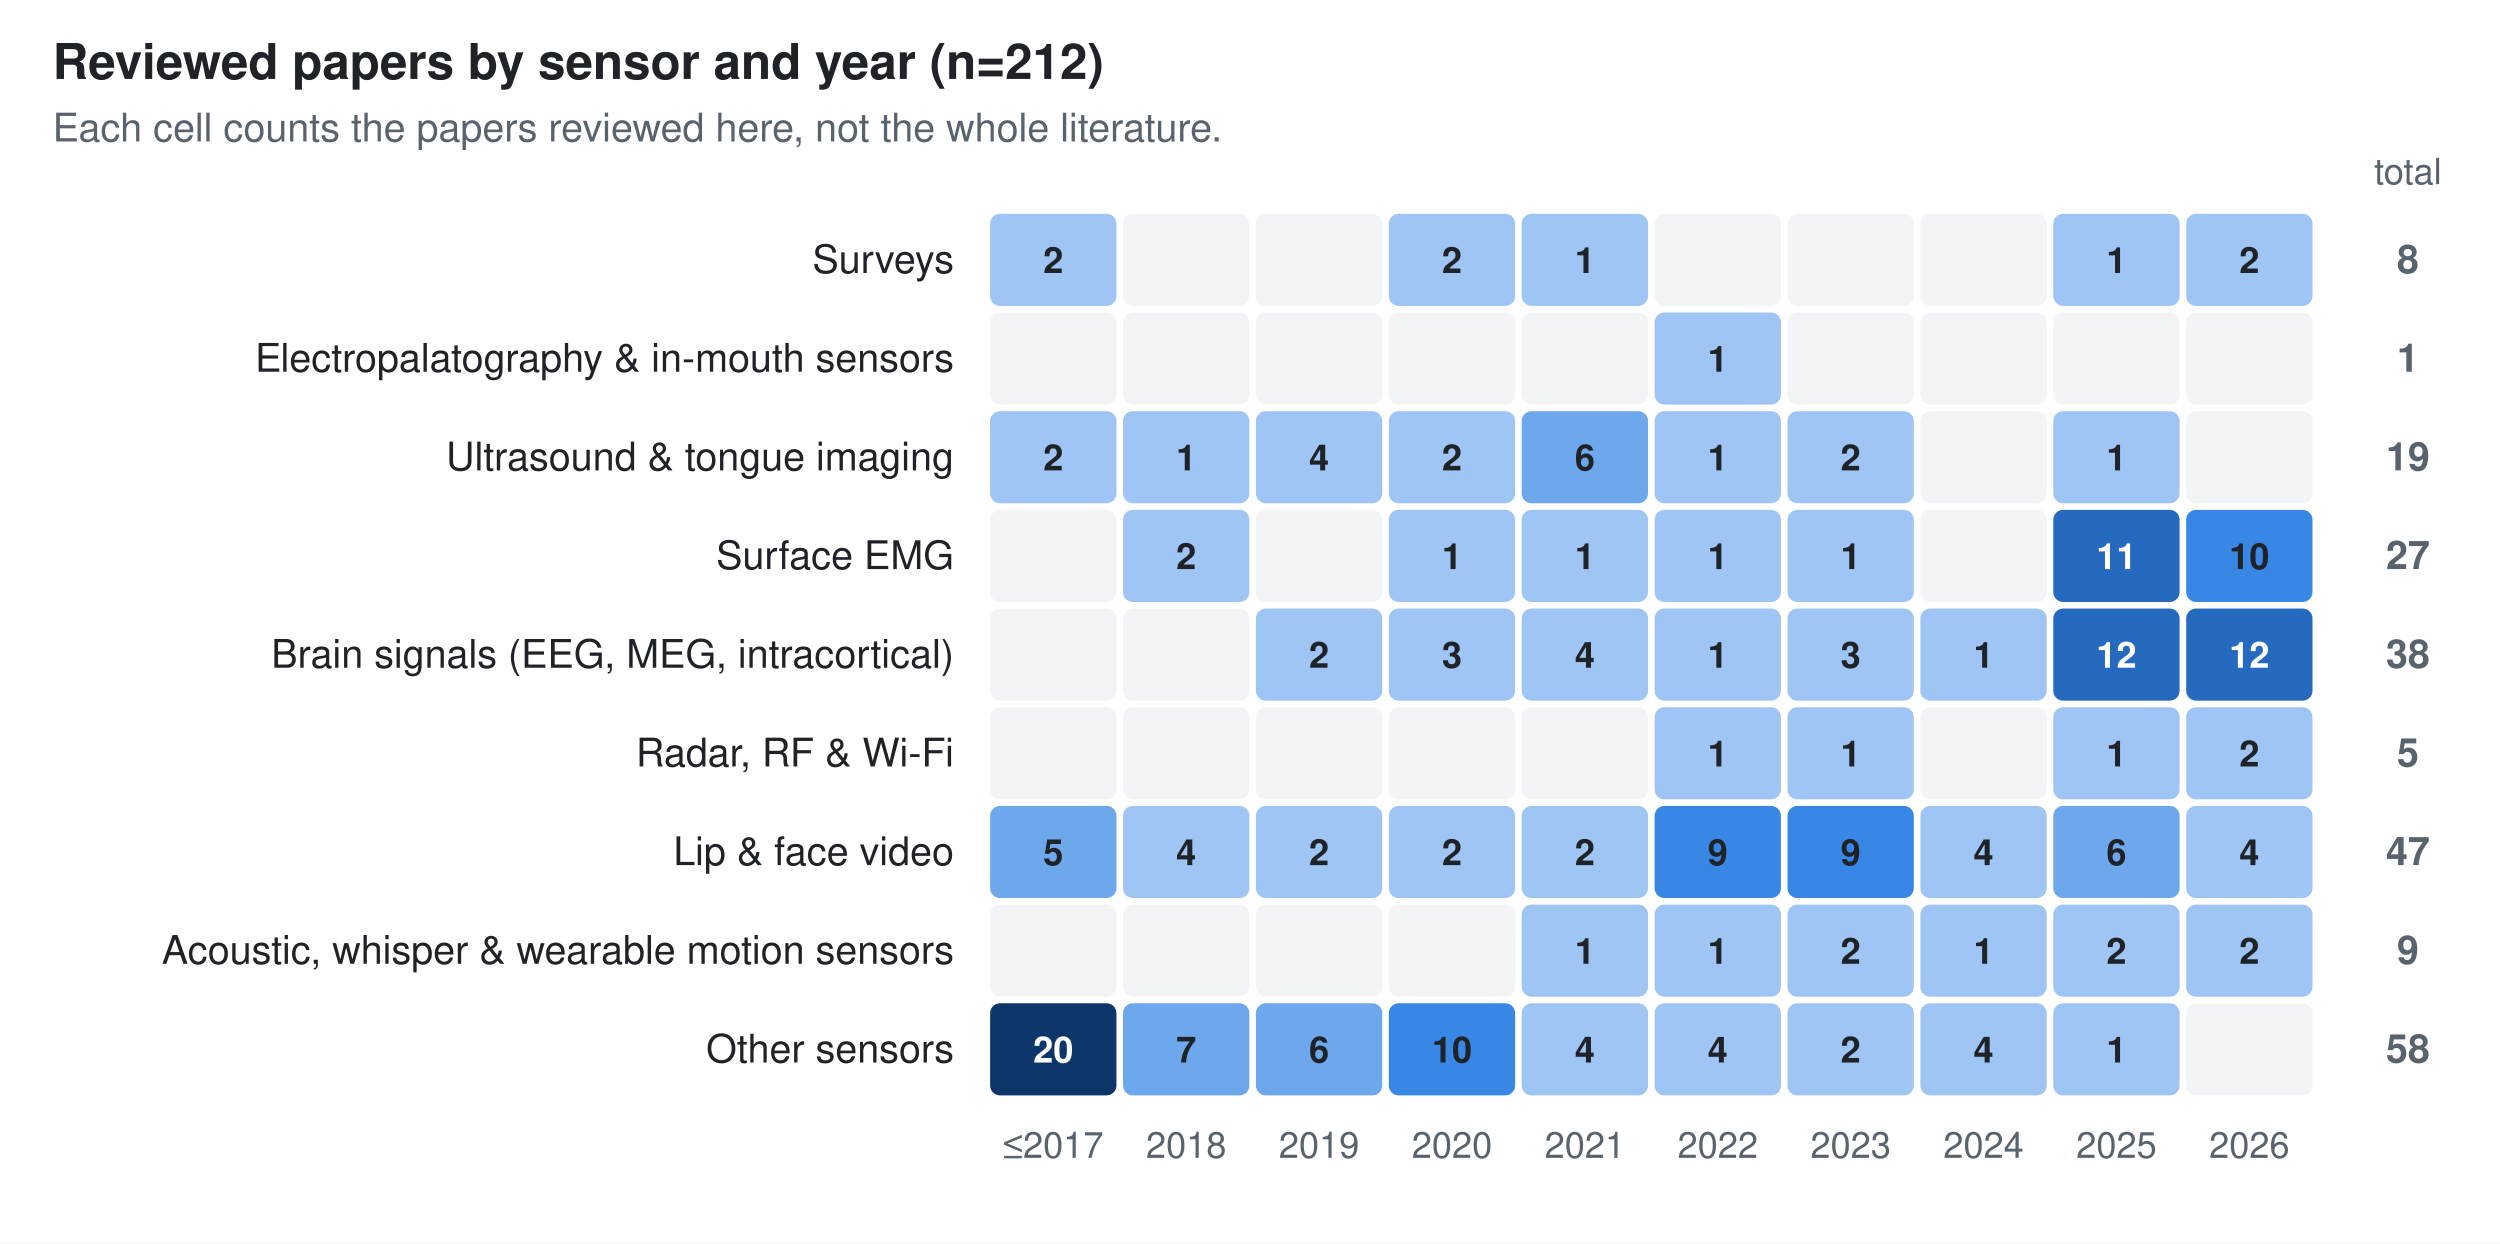
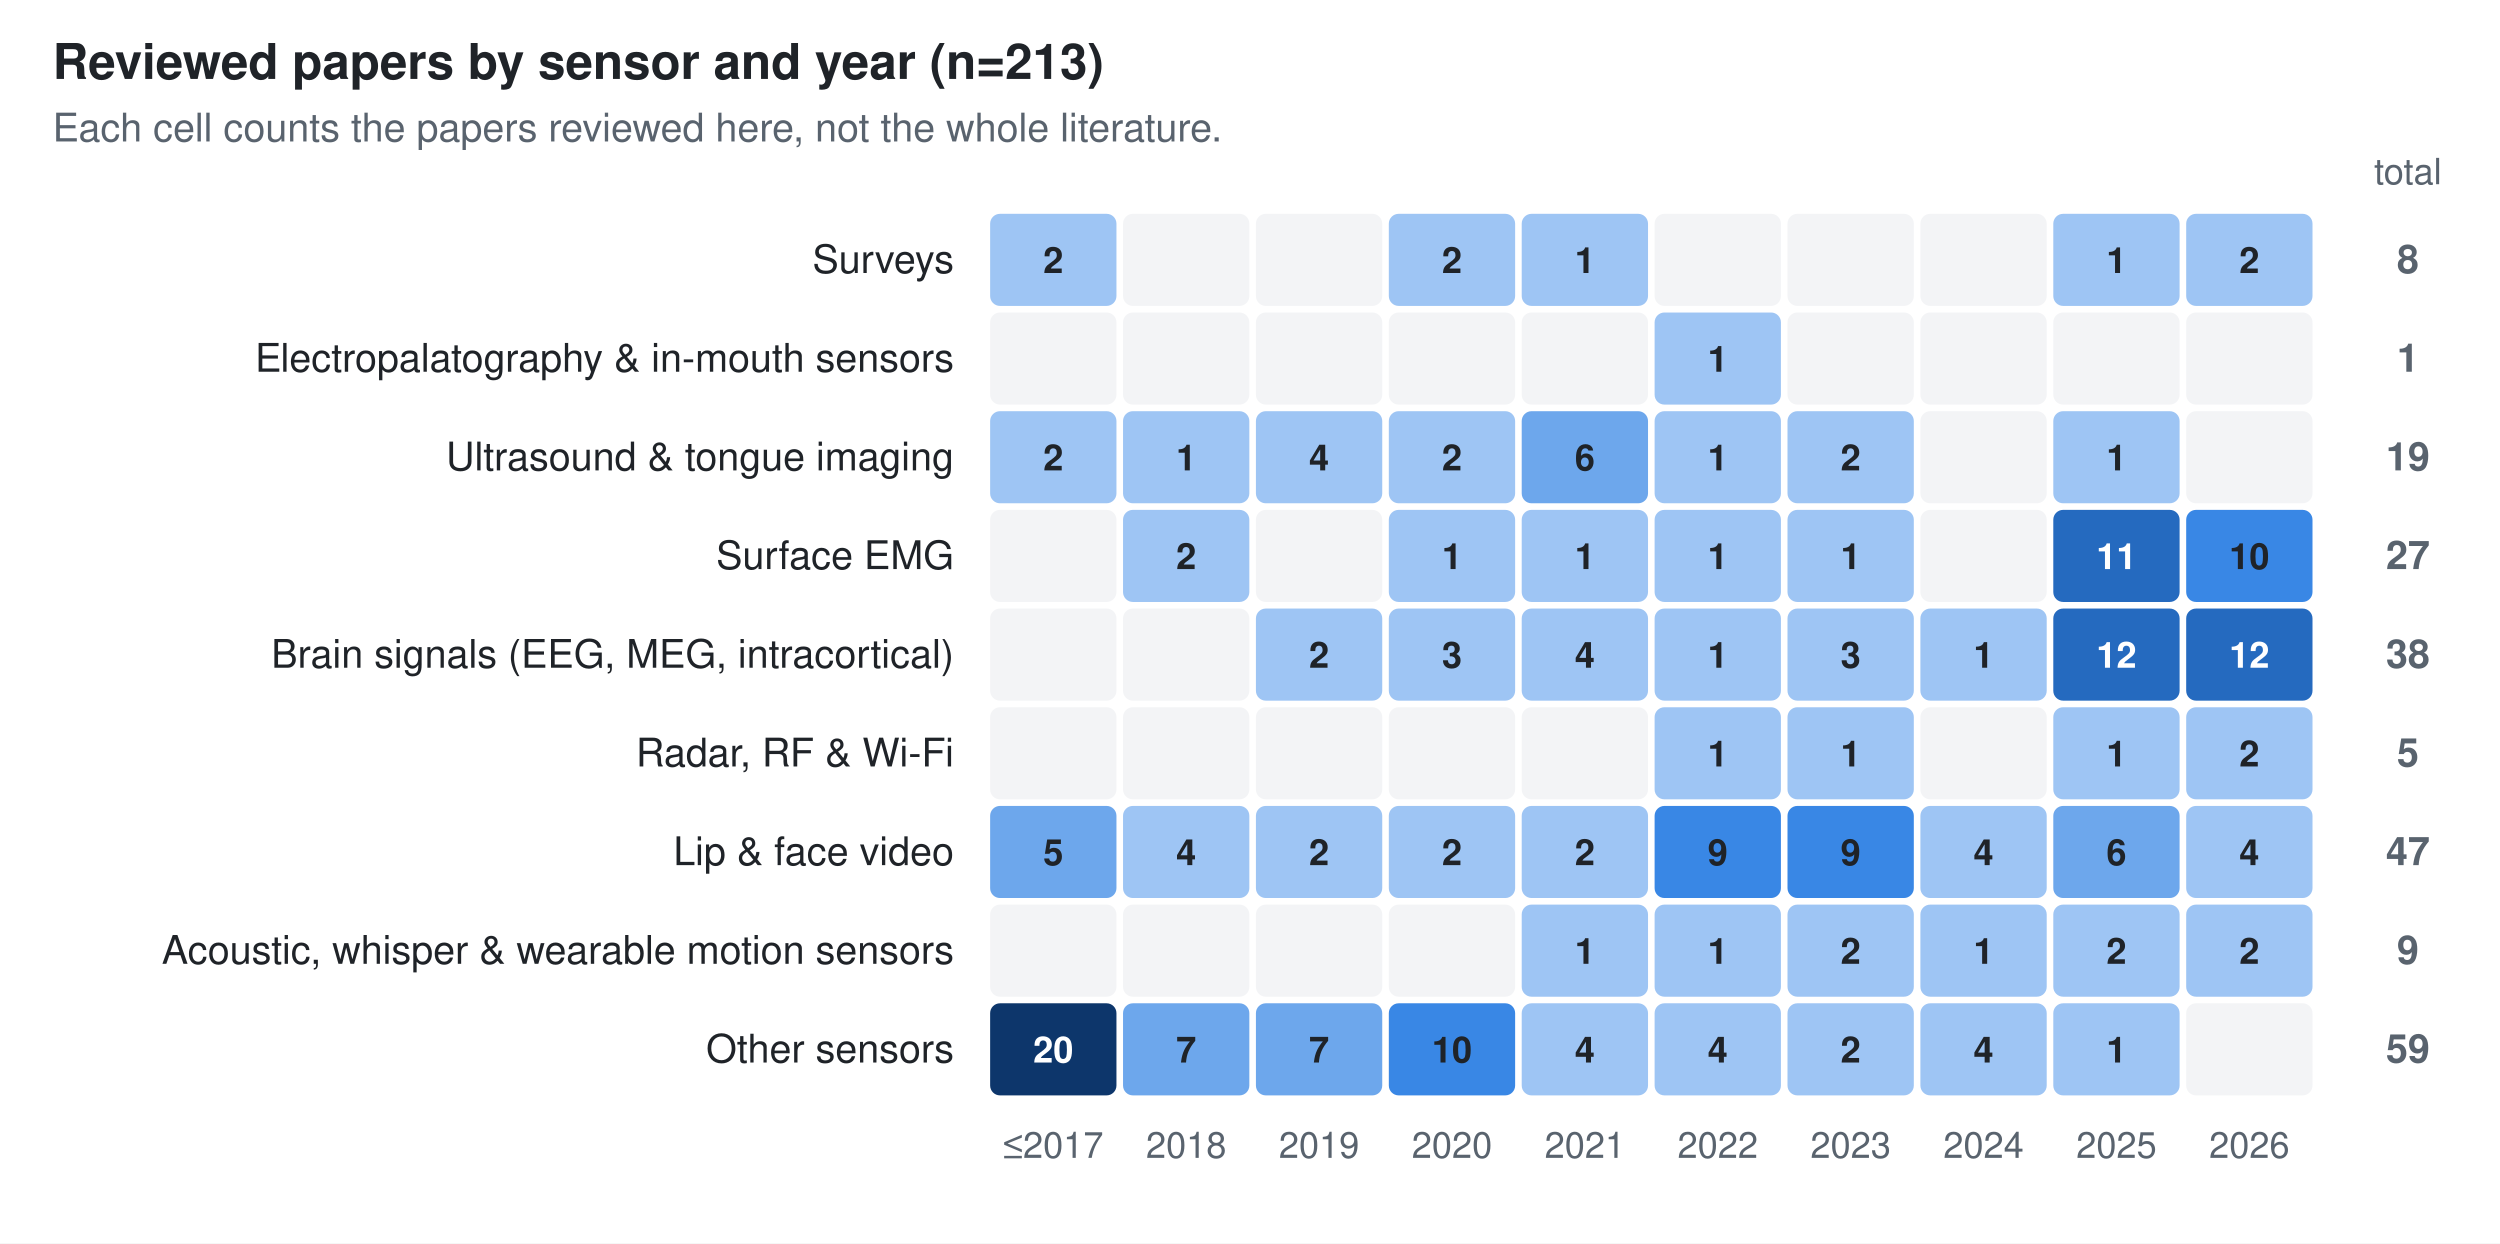
- <svg xmlns="http://www.w3.org/2000/svg" width="760" height="378" viewBox="0 0 760 378" font-family="-apple-system, BlinkMacSystemFont, 'Segoe UI', Helvetica, Arial, sans-serif" role="img" aria-label="Reviewed papers by sensor and year (n=212)">
+ <svg xmlns="http://www.w3.org/2000/svg" width="760" height="378" viewBox="0 0 760 378" font-family="-apple-system, BlinkMacSystemFont, 'Segoe UI', Helvetica, Arial, sans-serif" role="img" aria-label="Reviewed papers by sensor and year (n=213)">
  <rect width="760" height="378" fill="#ffffff" />
-   <text x="16.0" y="24.0" font-size="15" fill="#1f2328" text-anchor="start" font-weight="600">Reviewed papers by sensor and year (n=212)</text>
+   <text x="16.0" y="24.0" font-size="15" fill="#1f2328" text-anchor="start" font-weight="600">Reviewed papers by sensor and year (n=213)</text>
  <text x="16.0" y="43.0" font-size="12" fill="#59636e" text-anchor="start">Each cell counts the papers reviewed here, not the whole literature.</text>
  <text x="320.2" y="352.0" font-size="11" fill="#59636e" text-anchor="middle">≤2017</text>
  <text x="360.6" y="352.0" font-size="11" fill="#59636e" text-anchor="middle">2018</text>
  <text x="401.0" y="352.0" font-size="11" fill="#59636e" text-anchor="middle">2019</text>
  <text x="441.4" y="352.0" font-size="11" fill="#59636e" text-anchor="middle">2020</text>
  <text x="481.8" y="352.0" font-size="11" fill="#59636e" text-anchor="middle">2021</text>
  <text x="522.2" y="352.0" font-size="11" fill="#59636e" text-anchor="middle">2022</text>
  <text x="562.6" y="352.0" font-size="11" fill="#59636e" text-anchor="middle">2023</text>
  <text x="603.0" y="352.0" font-size="11" fill="#59636e" text-anchor="middle">2024</text>
  <text x="643.4" y="352.0" font-size="11" fill="#59636e" text-anchor="middle">2025</text>
  <text x="683.8" y="352.0" font-size="11" fill="#59636e" text-anchor="middle">2026</text>
  <text x="732.0" y="56.0" font-size="11" fill="#59636e" text-anchor="middle">total</text>
  <text x="290.0" y="83.0" font-size="12" fill="#1f2328" text-anchor="end">Surveys</text>
  <rect x="301.0" y="65.0" width="38.4" height="28.0" rx="3" fill="#9ec5f4" />
  <text x="320.2" y="83.0" font-size="11" fill="#1f2328" text-anchor="middle" font-weight="600">2</text>
  <rect x="341.4" y="65.0" width="38.4" height="28.0" rx="3" fill="#f3f4f6" />
  <rect x="381.8" y="65.0" width="38.4" height="28.0" rx="3" fill="#f3f4f6" />
  <rect x="422.2" y="65.0" width="38.4" height="28.0" rx="3" fill="#9ec5f4" />
  <text x="441.4" y="83.0" font-size="11" fill="#1f2328" text-anchor="middle" font-weight="600">2</text>
  <rect x="462.6" y="65.0" width="38.4" height="28.0" rx="3" fill="#9ec5f4" />
  <text x="481.8" y="83.0" font-size="11" fill="#1f2328" text-anchor="middle" font-weight="600">1</text>
  <rect x="503.0" y="65.0" width="38.4" height="28.0" rx="3" fill="#f3f4f6" />
  <rect x="543.4" y="65.0" width="38.4" height="28.0" rx="3" fill="#f3f4f6" />
  <rect x="583.8" y="65.0" width="38.4" height="28.0" rx="3" fill="#f3f4f6" />
  <rect x="624.2" y="65.0" width="38.4" height="28.0" rx="3" fill="#9ec5f4" />
  <text x="643.4" y="83.0" font-size="11" fill="#1f2328" text-anchor="middle" font-weight="600">1</text>
  <rect x="664.6" y="65.0" width="38.4" height="28.0" rx="3" fill="#9ec5f4" />
  <text x="683.8" y="83.0" font-size="11" fill="#1f2328" text-anchor="middle" font-weight="600">2</text>
  <text x="732.0" y="83.0" font-size="12" fill="#59636e" text-anchor="middle" font-weight="600">8</text>
  <text x="290.0" y="113.0" font-size="12" fill="#1f2328" text-anchor="end">Electropalatography &amp; in-mouth sensors</text>
  <rect x="301.0" y="95.0" width="38.4" height="28.0" rx="3" fill="#f3f4f6" />
  <rect x="341.4" y="95.0" width="38.4" height="28.0" rx="3" fill="#f3f4f6" />
  <rect x="381.8" y="95.0" width="38.4" height="28.0" rx="3" fill="#f3f4f6" />
  <rect x="422.2" y="95.0" width="38.4" height="28.0" rx="3" fill="#f3f4f6" />
  <rect x="462.6" y="95.0" width="38.4" height="28.0" rx="3" fill="#f3f4f6" />
  <rect x="503.0" y="95.0" width="38.4" height="28.0" rx="3" fill="#9ec5f4" />
  <text x="522.2" y="113.0" font-size="11" fill="#1f2328" text-anchor="middle" font-weight="600">1</text>
  <rect x="543.4" y="95.0" width="38.4" height="28.0" rx="3" fill="#f3f4f6" />
  <rect x="583.8" y="95.0" width="38.4" height="28.0" rx="3" fill="#f3f4f6" />
  <rect x="624.2" y="95.0" width="38.4" height="28.0" rx="3" fill="#f3f4f6" />
  <rect x="664.6" y="95.0" width="38.4" height="28.0" rx="3" fill="#f3f4f6" />
  <text x="732.0" y="113.0" font-size="12" fill="#59636e" text-anchor="middle" font-weight="600">1</text>
  <text x="290.0" y="143.0" font-size="12" fill="#1f2328" text-anchor="end">Ultrasound &amp; tongue imaging</text>
  <rect x="301.0" y="125.0" width="38.4" height="28.0" rx="3" fill="#9ec5f4" />
  <text x="320.2" y="143.0" font-size="11" fill="#1f2328" text-anchor="middle" font-weight="600">2</text>
  <rect x="341.4" y="125.0" width="38.4" height="28.0" rx="3" fill="#9ec5f4" />
  <text x="360.6" y="143.0" font-size="11" fill="#1f2328" text-anchor="middle" font-weight="600">1</text>
  <rect x="381.8" y="125.0" width="38.4" height="28.0" rx="3" fill="#9ec5f4" />
  <text x="401.0" y="143.0" font-size="11" fill="#1f2328" text-anchor="middle" font-weight="600">4</text>
  <rect x="422.2" y="125.0" width="38.4" height="28.0" rx="3" fill="#9ec5f4" />
  <text x="441.4" y="143.0" font-size="11" fill="#1f2328" text-anchor="middle" font-weight="600">2</text>
  <rect x="462.6" y="125.0" width="38.4" height="28.0" rx="3" fill="#6da7ec" />
  <text x="481.8" y="143.0" font-size="11" fill="#1f2328" text-anchor="middle" font-weight="600">6</text>
  <rect x="503.0" y="125.0" width="38.4" height="28.0" rx="3" fill="#9ec5f4" />
  <text x="522.2" y="143.0" font-size="11" fill="#1f2328" text-anchor="middle" font-weight="600">1</text>
  <rect x="543.4" y="125.0" width="38.4" height="28.0" rx="3" fill="#9ec5f4" />
  <text x="562.6" y="143.0" font-size="11" fill="#1f2328" text-anchor="middle" font-weight="600">2</text>
  <rect x="583.8" y="125.0" width="38.4" height="28.0" rx="3" fill="#f3f4f6" />
  <rect x="624.2" y="125.0" width="38.4" height="28.0" rx="3" fill="#9ec5f4" />
  <text x="643.4" y="143.0" font-size="11" fill="#1f2328" text-anchor="middle" font-weight="600">1</text>
  <rect x="664.6" y="125.0" width="38.4" height="28.0" rx="3" fill="#f3f4f6" />
  <text x="732.0" y="143.0" font-size="12" fill="#59636e" text-anchor="middle" font-weight="600">19</text>
  <text x="290.0" y="173.0" font-size="12" fill="#1f2328" text-anchor="end">Surface EMG</text>
  <rect x="301.0" y="155.0" width="38.4" height="28.0" rx="3" fill="#f3f4f6" />
  <rect x="341.4" y="155.0" width="38.4" height="28.0" rx="3" fill="#9ec5f4" />
  <text x="360.6" y="173.0" font-size="11" fill="#1f2328" text-anchor="middle" font-weight="600">2</text>
  <rect x="381.8" y="155.0" width="38.4" height="28.0" rx="3" fill="#f3f4f6" />
  <rect x="422.2" y="155.0" width="38.4" height="28.0" rx="3" fill="#9ec5f4" />
  <text x="441.4" y="173.0" font-size="11" fill="#1f2328" text-anchor="middle" font-weight="600">1</text>
  <rect x="462.6" y="155.0" width="38.4" height="28.0" rx="3" fill="#9ec5f4" />
  <text x="481.8" y="173.0" font-size="11" fill="#1f2328" text-anchor="middle" font-weight="600">1</text>
  <rect x="503.0" y="155.0" width="38.4" height="28.0" rx="3" fill="#9ec5f4" />
  <text x="522.2" y="173.0" font-size="11" fill="#1f2328" text-anchor="middle" font-weight="600">1</text>
  <rect x="543.4" y="155.0" width="38.4" height="28.0" rx="3" fill="#9ec5f4" />
  <text x="562.6" y="173.0" font-size="11" fill="#1f2328" text-anchor="middle" font-weight="600">1</text>
  <rect x="583.8" y="155.0" width="38.4" height="28.0" rx="3" fill="#f3f4f6" />
  <rect x="624.2" y="155.0" width="38.4" height="28.0" rx="3" fill="#256abf" />
  <text x="643.4" y="173.0" font-size="11" fill="#ffffff" text-anchor="middle" font-weight="600">11</text>
  <rect x="664.6" y="155.0" width="38.4" height="28.0" rx="3" fill="#3987e5" />
  <text x="683.8" y="173.0" font-size="11" fill="#1f2328" text-anchor="middle" font-weight="600">10</text>
  <text x="732.0" y="173.0" font-size="12" fill="#59636e" text-anchor="middle" font-weight="600">27</text>
  <text x="290.0" y="203.0" font-size="12" fill="#1f2328" text-anchor="end">Brain signals (EEG, MEG, intracortical)</text>
  <rect x="301.0" y="185.0" width="38.4" height="28.0" rx="3" fill="#f3f4f6" />
  <rect x="341.4" y="185.0" width="38.4" height="28.0" rx="3" fill="#f3f4f6" />
  <rect x="381.8" y="185.0" width="38.4" height="28.0" rx="3" fill="#9ec5f4" />
  <text x="401.0" y="203.0" font-size="11" fill="#1f2328" text-anchor="middle" font-weight="600">2</text>
  <rect x="422.2" y="185.0" width="38.4" height="28.0" rx="3" fill="#9ec5f4" />
  <text x="441.4" y="203.0" font-size="11" fill="#1f2328" text-anchor="middle" font-weight="600">3</text>
  <rect x="462.6" y="185.0" width="38.4" height="28.0" rx="3" fill="#9ec5f4" />
  <text x="481.8" y="203.0" font-size="11" fill="#1f2328" text-anchor="middle" font-weight="600">4</text>
  <rect x="503.0" y="185.0" width="38.4" height="28.0" rx="3" fill="#9ec5f4" />
  <text x="522.2" y="203.0" font-size="11" fill="#1f2328" text-anchor="middle" font-weight="600">1</text>
  <rect x="543.4" y="185.0" width="38.4" height="28.0" rx="3" fill="#9ec5f4" />
  <text x="562.6" y="203.0" font-size="11" fill="#1f2328" text-anchor="middle" font-weight="600">3</text>
  <rect x="583.8" y="185.0" width="38.4" height="28.0" rx="3" fill="#9ec5f4" />
  <text x="603.0" y="203.0" font-size="11" fill="#1f2328" text-anchor="middle" font-weight="600">1</text>
  <rect x="624.2" y="185.0" width="38.4" height="28.0" rx="3" fill="#256abf" />
  <text x="643.4" y="203.0" font-size="11" fill="#ffffff" text-anchor="middle" font-weight="600">12</text>
  <rect x="664.6" y="185.0" width="38.4" height="28.0" rx="3" fill="#256abf" />
  <text x="683.8" y="203.0" font-size="11" fill="#ffffff" text-anchor="middle" font-weight="600">12</text>
  <text x="732.0" y="203.0" font-size="12" fill="#59636e" text-anchor="middle" font-weight="600">38</text>
  <text x="290.0" y="233.0" font-size="12" fill="#1f2328" text-anchor="end">Radar, RF &amp; Wi-Fi</text>
  <rect x="301.0" y="215.0" width="38.4" height="28.0" rx="3" fill="#f3f4f6" />
  <rect x="341.4" y="215.0" width="38.4" height="28.0" rx="3" fill="#f3f4f6" />
  <rect x="381.8" y="215.0" width="38.4" height="28.0" rx="3" fill="#f3f4f6" />
  <rect x="422.2" y="215.0" width="38.4" height="28.0" rx="3" fill="#f3f4f6" />
  <rect x="462.6" y="215.0" width="38.4" height="28.0" rx="3" fill="#f3f4f6" />
  <rect x="503.0" y="215.0" width="38.4" height="28.0" rx="3" fill="#9ec5f4" />
  <text x="522.2" y="233.0" font-size="11" fill="#1f2328" text-anchor="middle" font-weight="600">1</text>
  <rect x="543.4" y="215.0" width="38.4" height="28.0" rx="3" fill="#9ec5f4" />
  <text x="562.6" y="233.0" font-size="11" fill="#1f2328" text-anchor="middle" font-weight="600">1</text>
  <rect x="583.8" y="215.0" width="38.4" height="28.0" rx="3" fill="#f3f4f6" />
  <rect x="624.2" y="215.0" width="38.4" height="28.0" rx="3" fill="#9ec5f4" />
  <text x="643.4" y="233.0" font-size="11" fill="#1f2328" text-anchor="middle" font-weight="600">1</text>
  <rect x="664.6" y="215.0" width="38.4" height="28.0" rx="3" fill="#9ec5f4" />
  <text x="683.8" y="233.0" font-size="11" fill="#1f2328" text-anchor="middle" font-weight="600">2</text>
  <text x="732.0" y="233.0" font-size="12" fill="#59636e" text-anchor="middle" font-weight="600">5</text>
  <text x="290.0" y="263.0" font-size="12" fill="#1f2328" text-anchor="end">Lip &amp; face video</text>
  <rect x="301.0" y="245.0" width="38.4" height="28.0" rx="3" fill="#6da7ec" />
  <text x="320.2" y="263.0" font-size="11" fill="#1f2328" text-anchor="middle" font-weight="600">5</text>
  <rect x="341.4" y="245.0" width="38.4" height="28.0" rx="3" fill="#9ec5f4" />
  <text x="360.6" y="263.0" font-size="11" fill="#1f2328" text-anchor="middle" font-weight="600">4</text>
  <rect x="381.8" y="245.0" width="38.4" height="28.0" rx="3" fill="#9ec5f4" />
  <text x="401.0" y="263.0" font-size="11" fill="#1f2328" text-anchor="middle" font-weight="600">2</text>
  <rect x="422.2" y="245.0" width="38.4" height="28.0" rx="3" fill="#9ec5f4" />
  <text x="441.4" y="263.0" font-size="11" fill="#1f2328" text-anchor="middle" font-weight="600">2</text>
  <rect x="462.6" y="245.0" width="38.4" height="28.0" rx="3" fill="#9ec5f4" />
  <text x="481.8" y="263.0" font-size="11" fill="#1f2328" text-anchor="middle" font-weight="600">2</text>
  <rect x="503.0" y="245.0" width="38.4" height="28.0" rx="3" fill="#3987e5" />
  <text x="522.2" y="263.0" font-size="11" fill="#1f2328" text-anchor="middle" font-weight="600">9</text>
  <rect x="543.4" y="245.0" width="38.4" height="28.0" rx="3" fill="#3987e5" />
  <text x="562.6" y="263.0" font-size="11" fill="#1f2328" text-anchor="middle" font-weight="600">9</text>
  <rect x="583.8" y="245.0" width="38.4" height="28.0" rx="3" fill="#9ec5f4" />
  <text x="603.0" y="263.0" font-size="11" fill="#1f2328" text-anchor="middle" font-weight="600">4</text>
  <rect x="624.2" y="245.0" width="38.4" height="28.0" rx="3" fill="#6da7ec" />
  <text x="643.4" y="263.0" font-size="11" fill="#1f2328" text-anchor="middle" font-weight="600">6</text>
  <rect x="664.6" y="245.0" width="38.4" height="28.0" rx="3" fill="#9ec5f4" />
  <text x="683.8" y="263.0" font-size="11" fill="#1f2328" text-anchor="middle" font-weight="600">4</text>
  <text x="732.0" y="263.0" font-size="12" fill="#59636e" text-anchor="middle" font-weight="600">47</text>
  <text x="290.0" y="293.0" font-size="12" fill="#1f2328" text-anchor="end">Acoustic, whisper &amp; wearable motion sensors</text>
  <rect x="301.0" y="275.0" width="38.4" height="28.0" rx="3" fill="#f3f4f6" />
  <rect x="341.4" y="275.0" width="38.4" height="28.0" rx="3" fill="#f3f4f6" />
  <rect x="381.8" y="275.0" width="38.4" height="28.0" rx="3" fill="#f3f4f6" />
  <rect x="422.2" y="275.0" width="38.4" height="28.0" rx="3" fill="#f3f4f6" />
  <rect x="462.6" y="275.0" width="38.4" height="28.0" rx="3" fill="#9ec5f4" />
  <text x="481.8" y="293.0" font-size="11" fill="#1f2328" text-anchor="middle" font-weight="600">1</text>
  <rect x="503.0" y="275.0" width="38.4" height="28.0" rx="3" fill="#9ec5f4" />
  <text x="522.2" y="293.0" font-size="11" fill="#1f2328" text-anchor="middle" font-weight="600">1</text>
  <rect x="543.4" y="275.0" width="38.4" height="28.0" rx="3" fill="#9ec5f4" />
  <text x="562.6" y="293.0" font-size="11" fill="#1f2328" text-anchor="middle" font-weight="600">2</text>
  <rect x="583.8" y="275.0" width="38.4" height="28.0" rx="3" fill="#9ec5f4" />
  <text x="603.0" y="293.0" font-size="11" fill="#1f2328" text-anchor="middle" font-weight="600">1</text>
  <rect x="624.2" y="275.0" width="38.4" height="28.0" rx="3" fill="#9ec5f4" />
  <text x="643.4" y="293.0" font-size="11" fill="#1f2328" text-anchor="middle" font-weight="600">2</text>
  <rect x="664.6" y="275.0" width="38.4" height="28.0" rx="3" fill="#9ec5f4" />
  <text x="683.8" y="293.0" font-size="11" fill="#1f2328" text-anchor="middle" font-weight="600">2</text>
  <text x="732.0" y="293.0" font-size="12" fill="#59636e" text-anchor="middle" font-weight="600">9</text>
  <text x="290.0" y="323.0" font-size="12" fill="#1f2328" text-anchor="end">Other sensors</text>
  <rect x="301.0" y="305.0" width="38.4" height="28.0" rx="3" fill="#0d366b" />
  <text x="320.2" y="323.0" font-size="11" fill="#ffffff" text-anchor="middle" font-weight="600">20</text>
  <rect x="341.4" y="305.0" width="38.4" height="28.0" rx="3" fill="#6da7ec" />
  <text x="360.6" y="323.0" font-size="11" fill="#1f2328" text-anchor="middle" font-weight="600">7</text>
  <rect x="381.8" y="305.0" width="38.4" height="28.0" rx="3" fill="#6da7ec" />
-   <text x="401.0" y="323.0" font-size="11" fill="#1f2328" text-anchor="middle" font-weight="600">6</text>
+   <text x="401.0" y="323.0" font-size="11" fill="#1f2328" text-anchor="middle" font-weight="600">7</text>
  <rect x="422.2" y="305.0" width="38.4" height="28.0" rx="3" fill="#3987e5" />
  <text x="441.4" y="323.0" font-size="11" fill="#1f2328" text-anchor="middle" font-weight="600">10</text>
  <rect x="462.6" y="305.0" width="38.4" height="28.0" rx="3" fill="#9ec5f4" />
  <text x="481.8" y="323.0" font-size="11" fill="#1f2328" text-anchor="middle" font-weight="600">4</text>
  <rect x="503.0" y="305.0" width="38.4" height="28.0" rx="3" fill="#9ec5f4" />
  <text x="522.2" y="323.0" font-size="11" fill="#1f2328" text-anchor="middle" font-weight="600">4</text>
  <rect x="543.4" y="305.0" width="38.4" height="28.0" rx="3" fill="#9ec5f4" />
  <text x="562.6" y="323.0" font-size="11" fill="#1f2328" text-anchor="middle" font-weight="600">2</text>
  <rect x="583.8" y="305.0" width="38.4" height="28.0" rx="3" fill="#9ec5f4" />
  <text x="603.0" y="323.0" font-size="11" fill="#1f2328" text-anchor="middle" font-weight="600">4</text>
  <rect x="624.2" y="305.0" width="38.4" height="28.0" rx="3" fill="#9ec5f4" />
  <text x="643.4" y="323.0" font-size="11" fill="#1f2328" text-anchor="middle" font-weight="600">1</text>
  <rect x="664.6" y="305.0" width="38.4" height="28.0" rx="3" fill="#f3f4f6" />
-   <text x="732.0" y="323.0" font-size="12" fill="#59636e" text-anchor="middle" font-weight="600">58</text>
+   <text x="732.0" y="323.0" font-size="12" fill="#59636e" text-anchor="middle" font-weight="600">59</text>
</svg>
